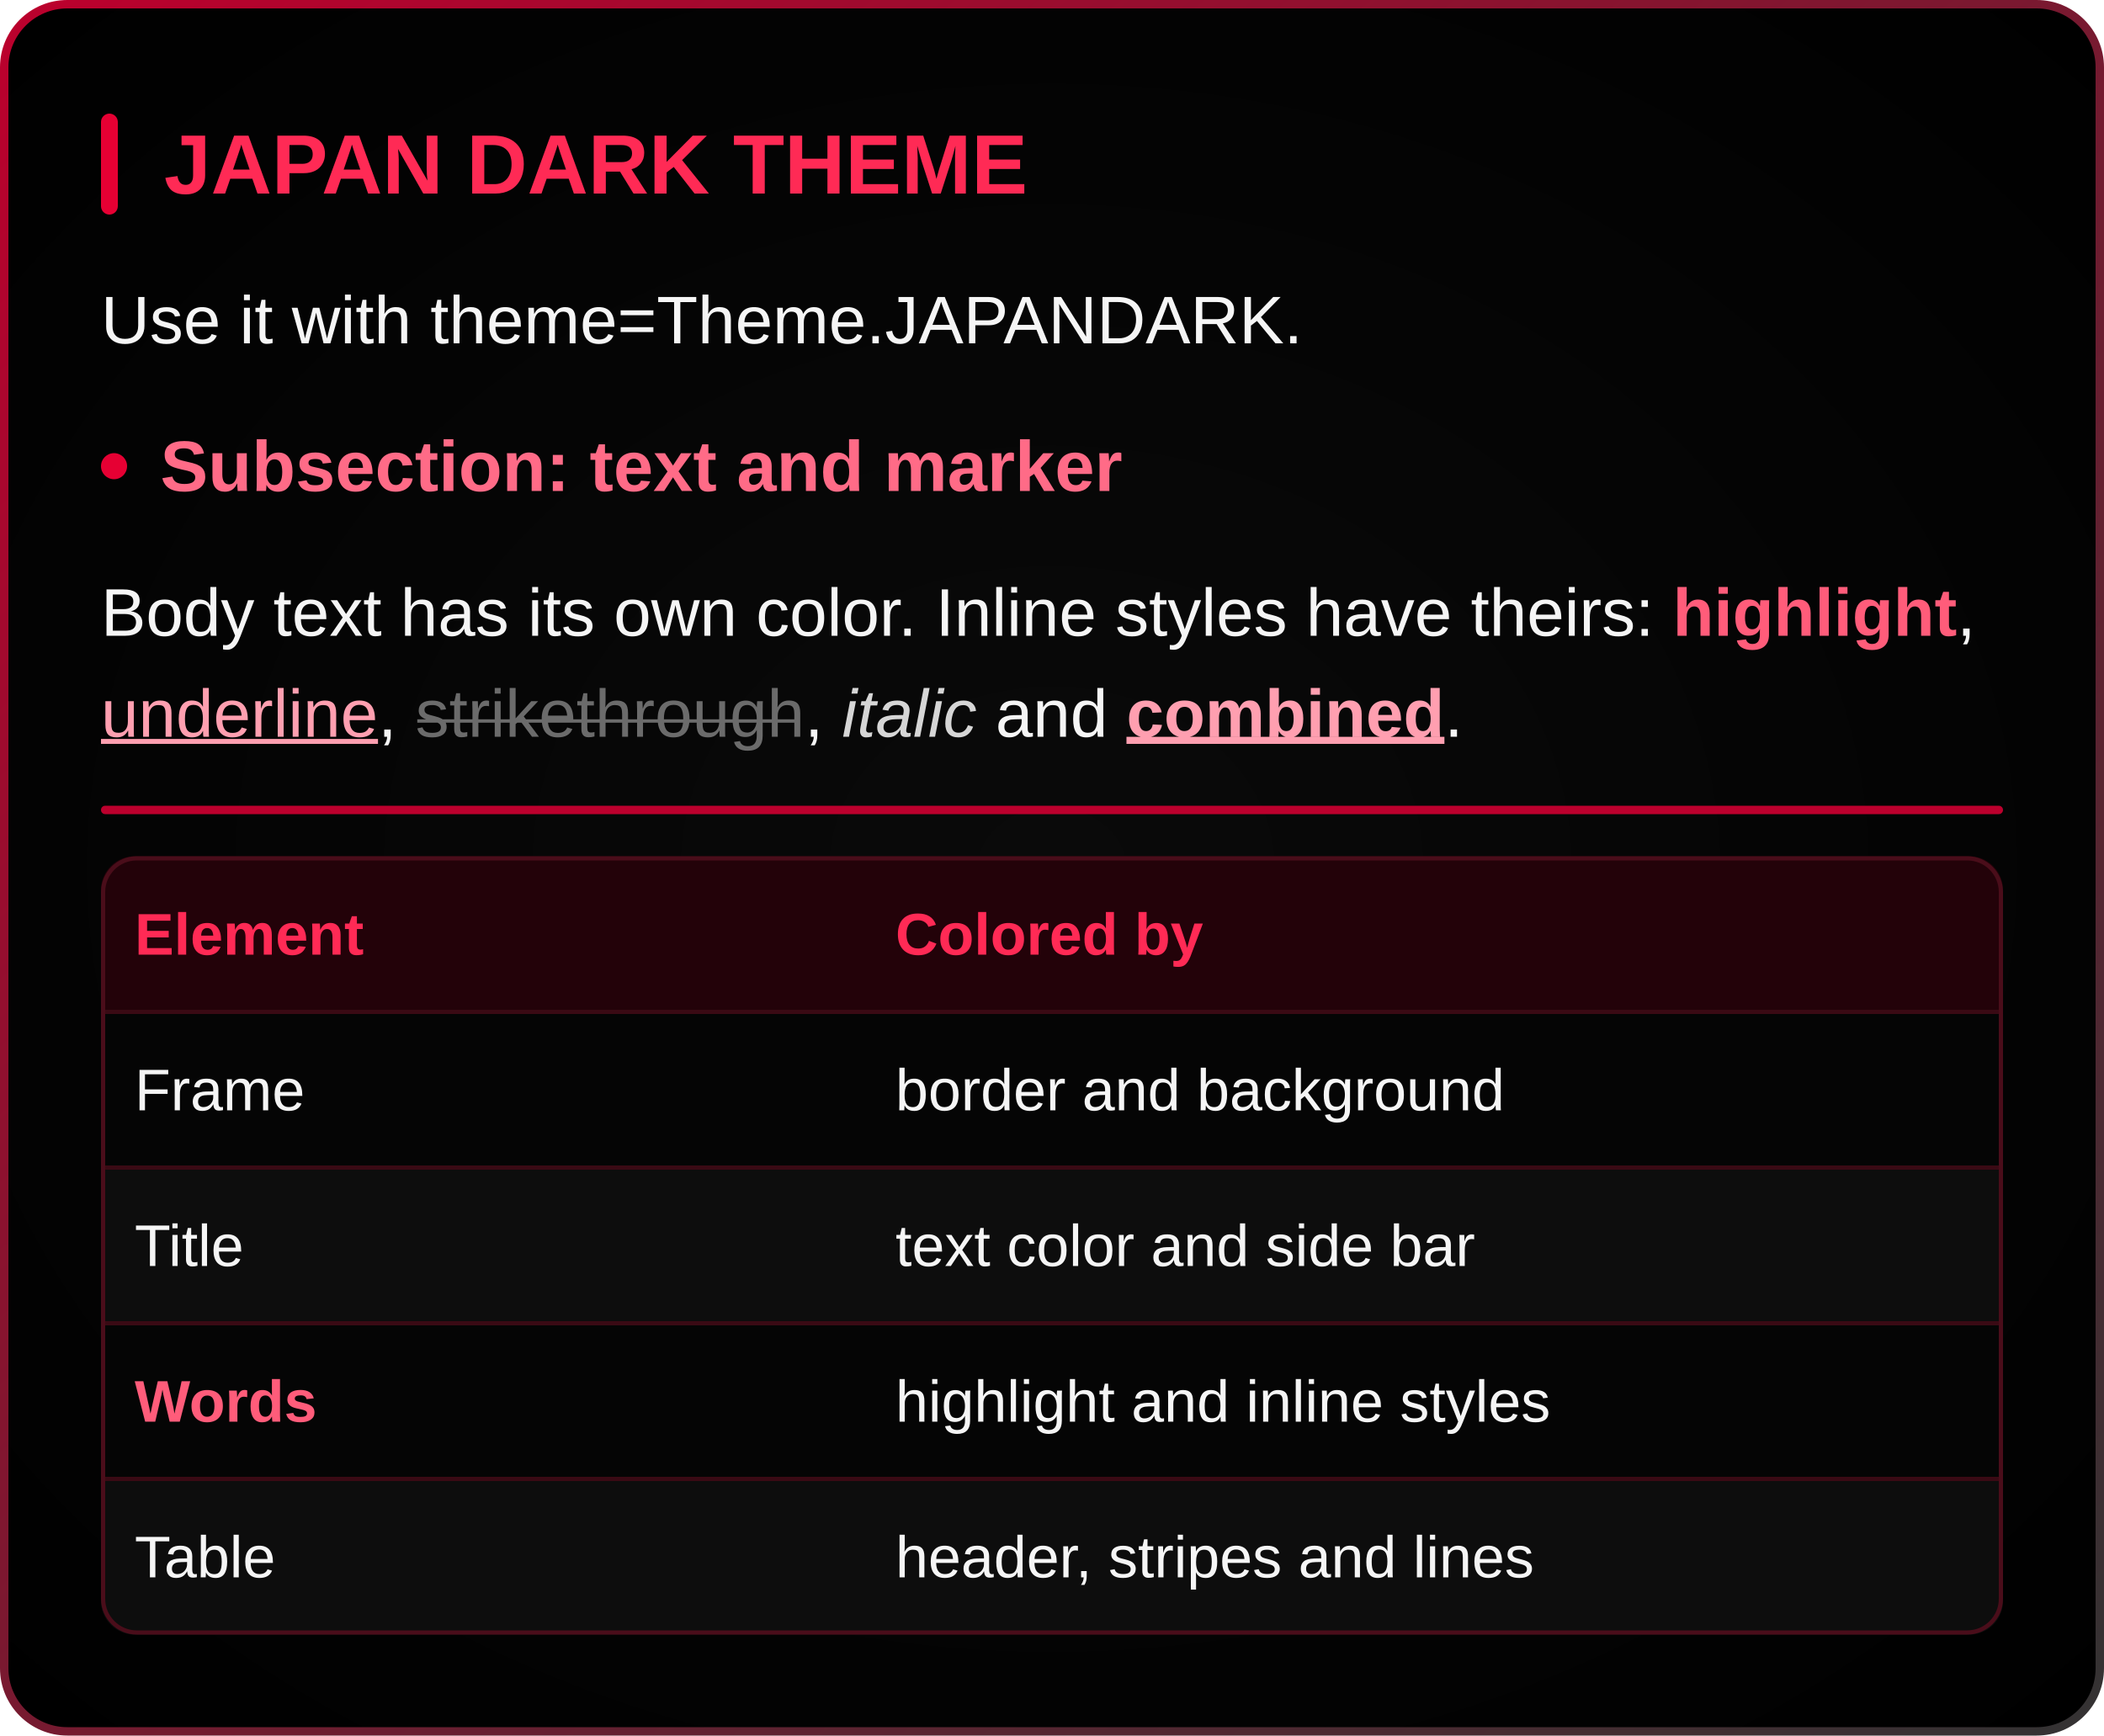
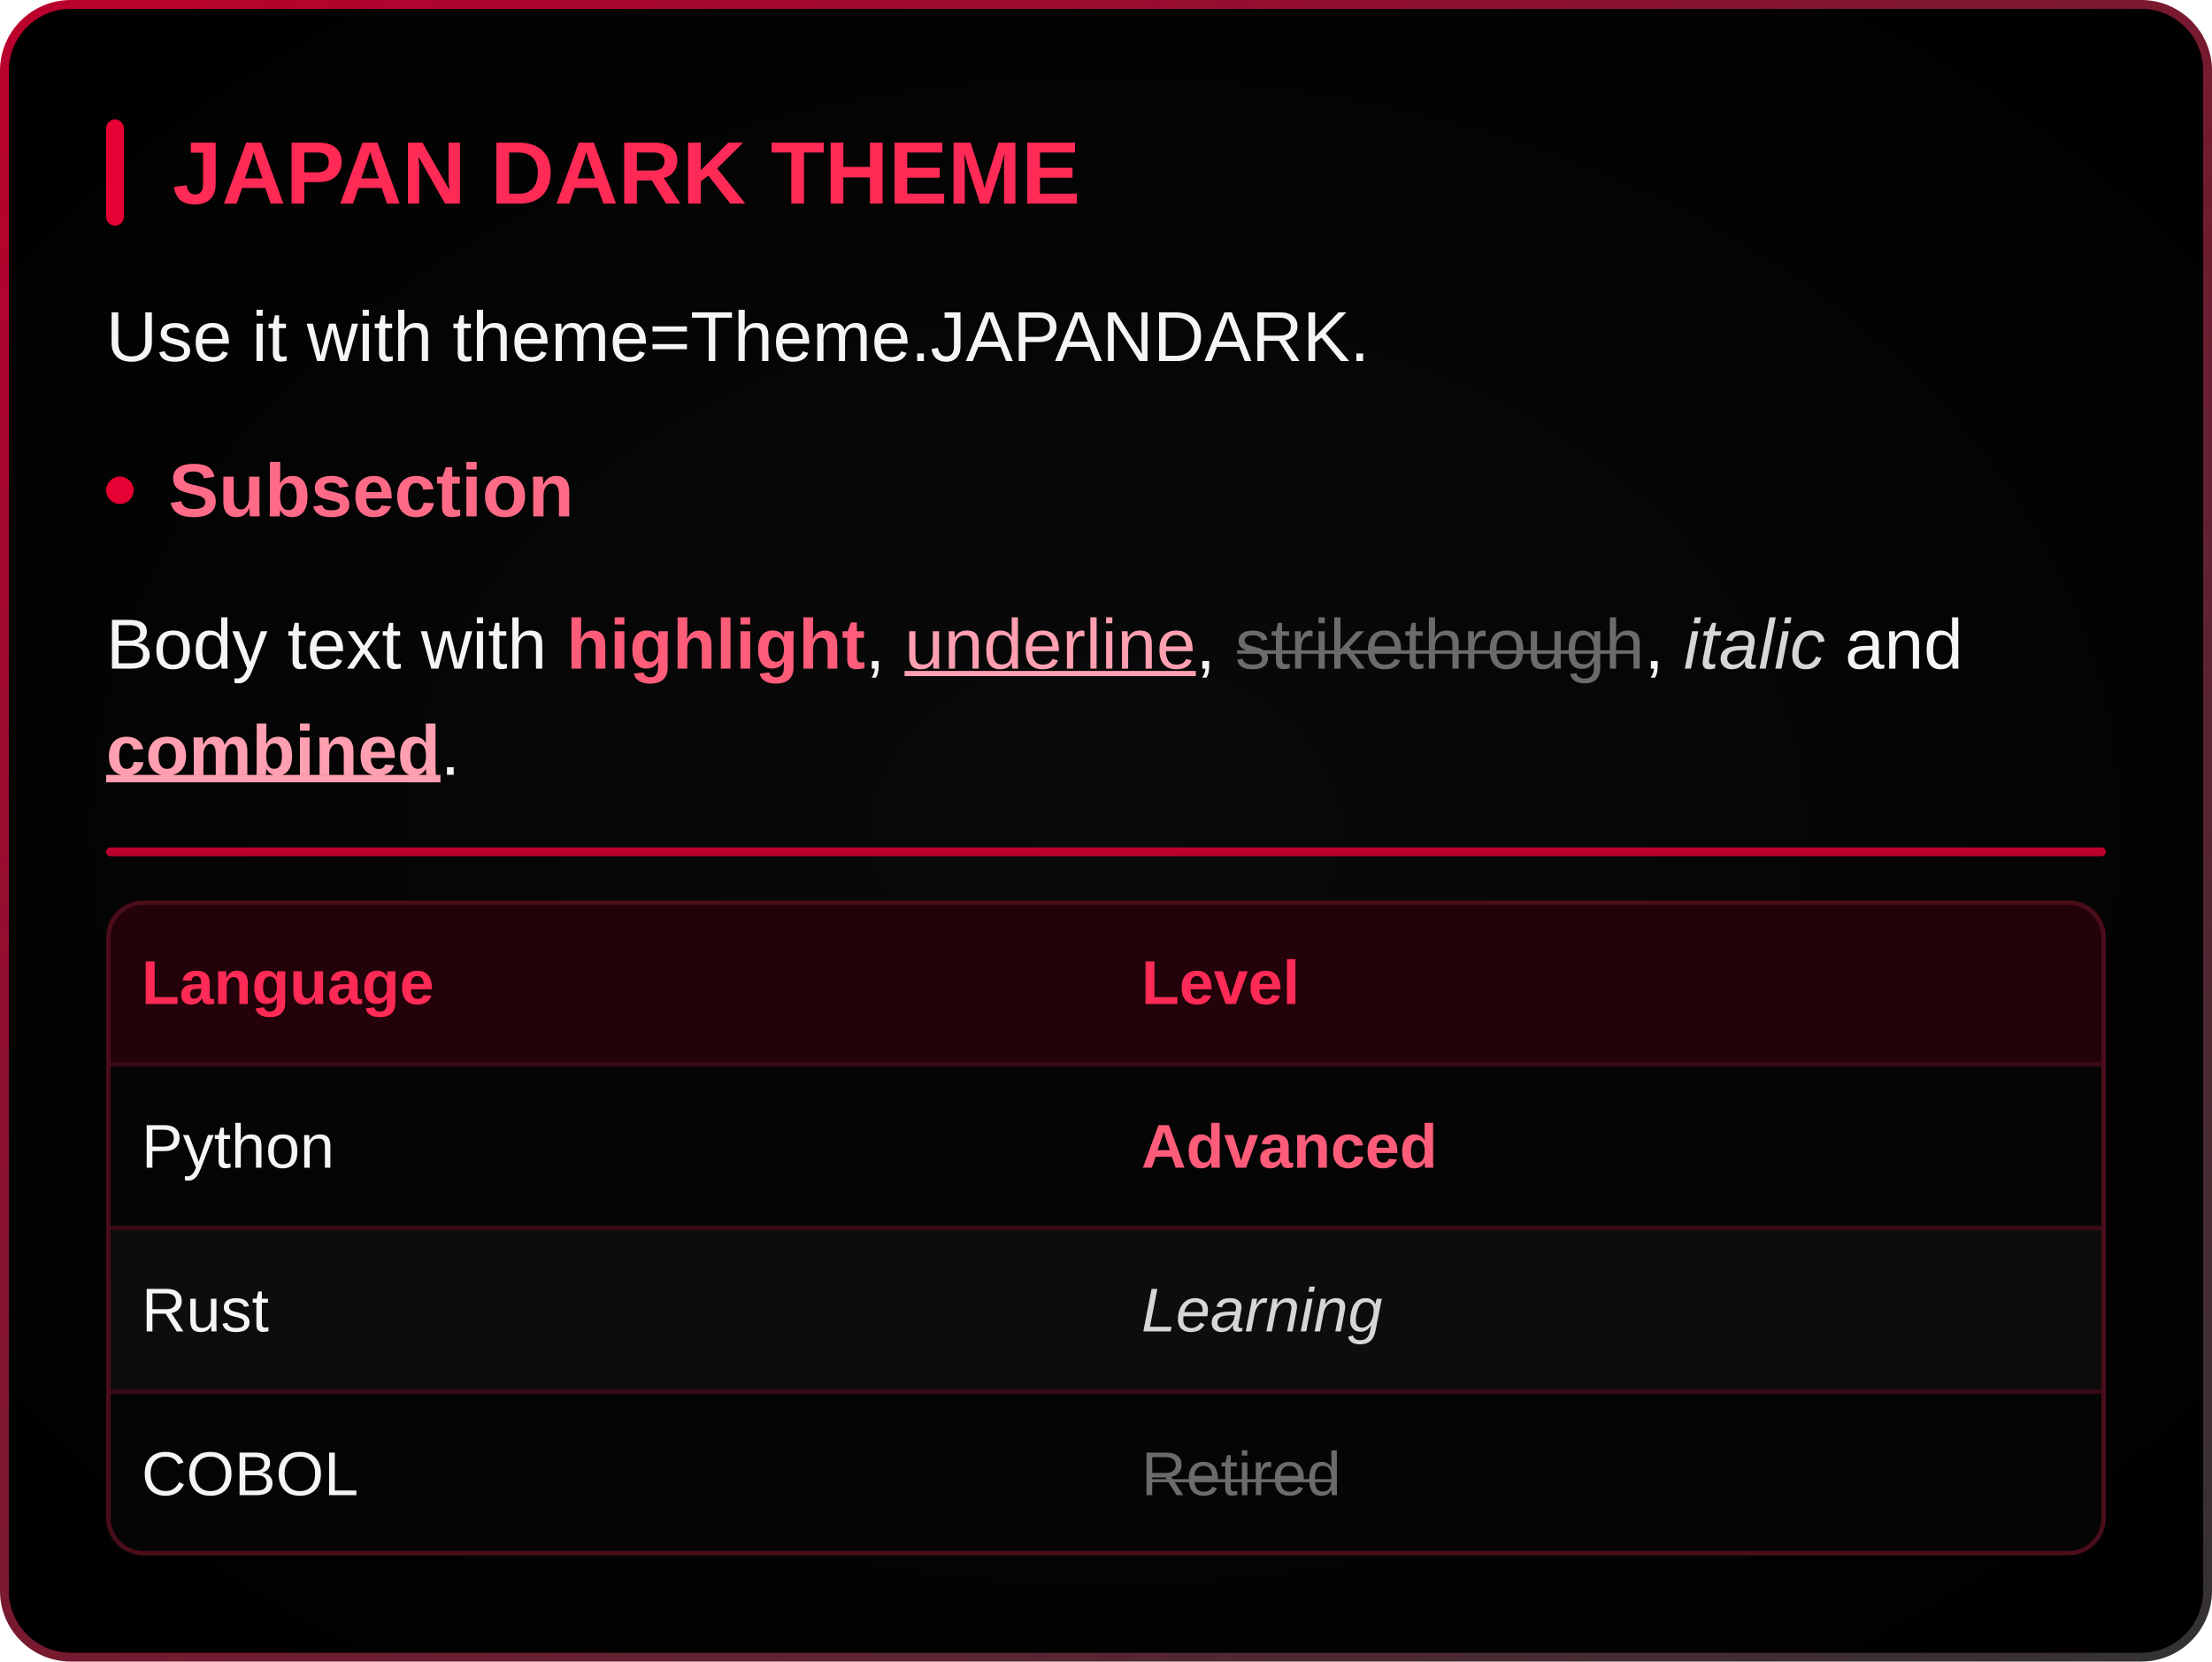
- <svg xmlns="http://www.w3.org/2000/svg" width="500" height="412.5" viewBox="0 0 500 412.5">
+ <svg xmlns="http://www.w3.org/2000/svg" width="500" height="375.5" viewBox="0 0 500 375.5">
  <style>
@keyframes dropin-b06b67fe {
0% { opacity: 0; transform: translate(0px, -40px) rotate(0deg) scale(1, 1); } 100% { opacity: 1; transform: translate(0px, 0px) rotate(0deg) scale(1, 1); }
}
.dropin-b06b67fe {
  animation: dropin-b06b67fe 0.8s cubic-bezier(0.22, 1, 0.36, 1) 0s 1 both;
  transform-box: fill-box;
  transform-origin: center;
}
@media (prefers-reduced-motion: reduce) {
  .dropin-b06b67fe { animation: none; }
}
</style>
  <g transform="translate(0 0)">
    <g class="dropin-b06b67fe">
      <defs>
        <radialGradient id="background" cx="0.5" cy="0.5" r="0.7">
          <stop offset="0" stop-color="#0A0A0A" />
          <stop offset="1" stop-color="#000000" />
        </radialGradient>
        <linearGradient id="border" x1="0" y1="0" x2="1" y2="1">
          <stop offset="0" stop-color="#BC002D" />
          <stop offset="1" stop-color="#333333" />
        </linearGradient>
      </defs>
-       <rect x="1" y="1" width="498" height="410.5" rx="15" fill="url(#background)" stroke="none" stroke-width="2" />
-       <rect x="1" y="1" width="498" height="410.5" rx="15" fill="none" stroke="url(#border)" stroke-width="2" />
+       <rect x="1" y="1" width="498" height="373.5" rx="15" fill="url(#background)" stroke="none" stroke-width="2" />
+       <rect x="1" y="1" width="498" height="373.5" rx="15" fill="none" stroke="url(#border)" stroke-width="2" />
      <g font-family="Arial, Helvetica, sans-serif">
        <rect x="24.0" y="27.0" width="4" height="24.0" rx="2" fill="#E60033" />
        <text x="39.0" y="46.0" font-size="20" fill="#FF2A55" font-weight="700">JAPAN DARK THEME</text>
        <text x="24.0" y="81.6" font-size="16" fill="#F5F5F5">Use it with theme=Theme.JAPANDARK.</text>
        <circle cx="27.1" cy="110.8" r="3.1" fill="#E60033" />
-         <text x="38.1" y="116.7" font-size="17" fill="#FF6B87" font-weight="700">Subsection: text and marker</text>
-         <text x="24.0" y="151.1" font-size="16" fill="#F5F5F5">Body text has its own color. Inline styles have theirs: <tspan fill="#FF5C7A" font-weight="700">highlight</tspan>,</text>
+         <text x="38.1" y="116.7" font-size="17" fill="#FF6B87" font-weight="700">Subsection</text>
+         <text x="24.0" y="151.1" font-size="16" fill="#F5F5F5">Body text with <tspan fill="#FF5C7A" font-weight="700">highlight</tspan>, <tspan fill="#FF9FB0" text-decoration="underline">underline</tspan>, <tspan fill="#6B6B6B" text-decoration="line-through">strikethrough</tspan>, <tspan fill="#D6D6D6" font-style="italic">italic</tspan> and</text>
        <text x="24.0" y="175.1" font-size="16" fill="#F5F5F5">
-           <tspan fill="#FF9FB0" text-decoration="underline">underline</tspan>, <tspan fill="#6B6B6B" text-decoration="line-through">strikethrough</tspan>, <tspan fill="#D6D6D6" font-style="italic">italic</tspan> and <tspan fill="#FF9FB0" font-weight="700" text-decoration="underline">combined</tspan>.</text>
+           <tspan fill="#FF9FB0" font-weight="700" text-decoration="underline">combined</tspan>.</text>
        <rect x="24.0" y="191.5" width="452.0" height="2" rx="1" fill="#BC002D" />
        <clipPath id="table-clip-24-204">
-           <rect x="24.0" y="203.5" width="452.0" height="185.0" rx="8" />
+           <rect x="24.0" y="203.5" width="452.0" height="148.0" rx="8" />
        </clipPath>
        <g clip-path="url(#table-clip-24-204)">
-           <rect x="24.0" y="203.5" width="452.0" height="185.0" fill="#050505" />
+           <rect x="24.0" y="203.5" width="452.0" height="148.0" fill="#050505" />
          <rect x="24.0" y="203.5" width="452.0" height="37.0" fill="#230209" />
          <rect x="24.0" y="277.5" width="452.0" height="37.0" fill="#0D0D0D" />
-           <rect x="24.0" y="351.5" width="452.0" height="37.0" fill="#0D0D0D" />
        </g>
        <line x1="24.0" y1="240.5" x2="476.0" y2="240.5" stroke="#3A0A14" stroke-width="1" />
        <line x1="24.0" y1="277.5" x2="476.0" y2="277.5" stroke="#3A0A14" stroke-width="1" />
        <line x1="24.0" y1="314.5" x2="476.0" y2="314.5" stroke="#3A0A14" stroke-width="1" />
-         <line x1="24.0" y1="351.5" x2="476.0" y2="351.5" stroke="#3A0A14" stroke-width="1" />
-         <text x="32.0" y="226.9" font-size="14" fill="#FF2A55" font-weight="700">Element</text>
-         <text x="212.8" y="226.9" font-size="14" fill="#FF2A55" font-weight="700">Colored by</text>
-         <text x="32.0" y="263.9" font-size="14" fill="#F5F5F5">Frame</text>
-         <text x="212.8" y="263.9" font-size="14" fill="#F5F5F5">border and background</text>
-         <text x="32.0" y="300.9" font-size="14" fill="#F5F5F5">Title</text>
-         <text x="212.8" y="300.9" font-size="14" fill="#F5F5F5">text color and side bar</text>
-         <text x="32.0" y="337.9" font-size="14" fill="#F5F5F5">
-           <tspan fill="#FF5C7A" font-weight="700">Words</tspan>
+         <text x="32.0" y="226.9" font-size="14" fill="#FF2A55" font-weight="700">Language</text>
+         <text x="258.0" y="226.9" font-size="14" fill="#FF2A55" font-weight="700">Level</text>
+         <text x="32.0" y="263.9" font-size="14" fill="#F5F5F5">Python</text>
+         <text x="258.0" y="263.9" font-size="14" fill="#F5F5F5">
+           <tspan fill="#FF5C7A" font-weight="700">Advanced</tspan>
        </text>
-         <text x="212.8" y="337.9" font-size="14" fill="#F5F5F5">highlight and inline styles</text>
-         <text x="32.0" y="374.9" font-size="14" fill="#F5F5F5">Table</text>
-         <text x="212.8" y="374.9" font-size="14" fill="#F5F5F5">header, stripes and lines</text>
-         <rect x="24.5" y="204.0" width="451.0" height="184.0" rx="8" fill="none" stroke="#4A0D1A" stroke-width="1" />
+         <text x="32.0" y="300.9" font-size="14" fill="#F5F5F5">Rust</text>
+         <text x="258.0" y="300.9" font-size="14" fill="#F5F5F5">
+           <tspan fill="#D6D6D6" font-style="italic">Learning</tspan>
+         </text>
+         <text x="32.0" y="337.9" font-size="14" fill="#F5F5F5">COBOL</text>
+         <text x="258.0" y="337.9" font-size="14" fill="#F5F5F5">
+           <tspan fill="#6B6B6B" text-decoration="line-through">Retired</tspan>
+         </text>
+         <rect x="24.5" y="204.0" width="451.0" height="147.0" rx="8" fill="none" stroke="#4A0D1A" stroke-width="1" />
      </g>
    </g>
  </g>
</svg>
